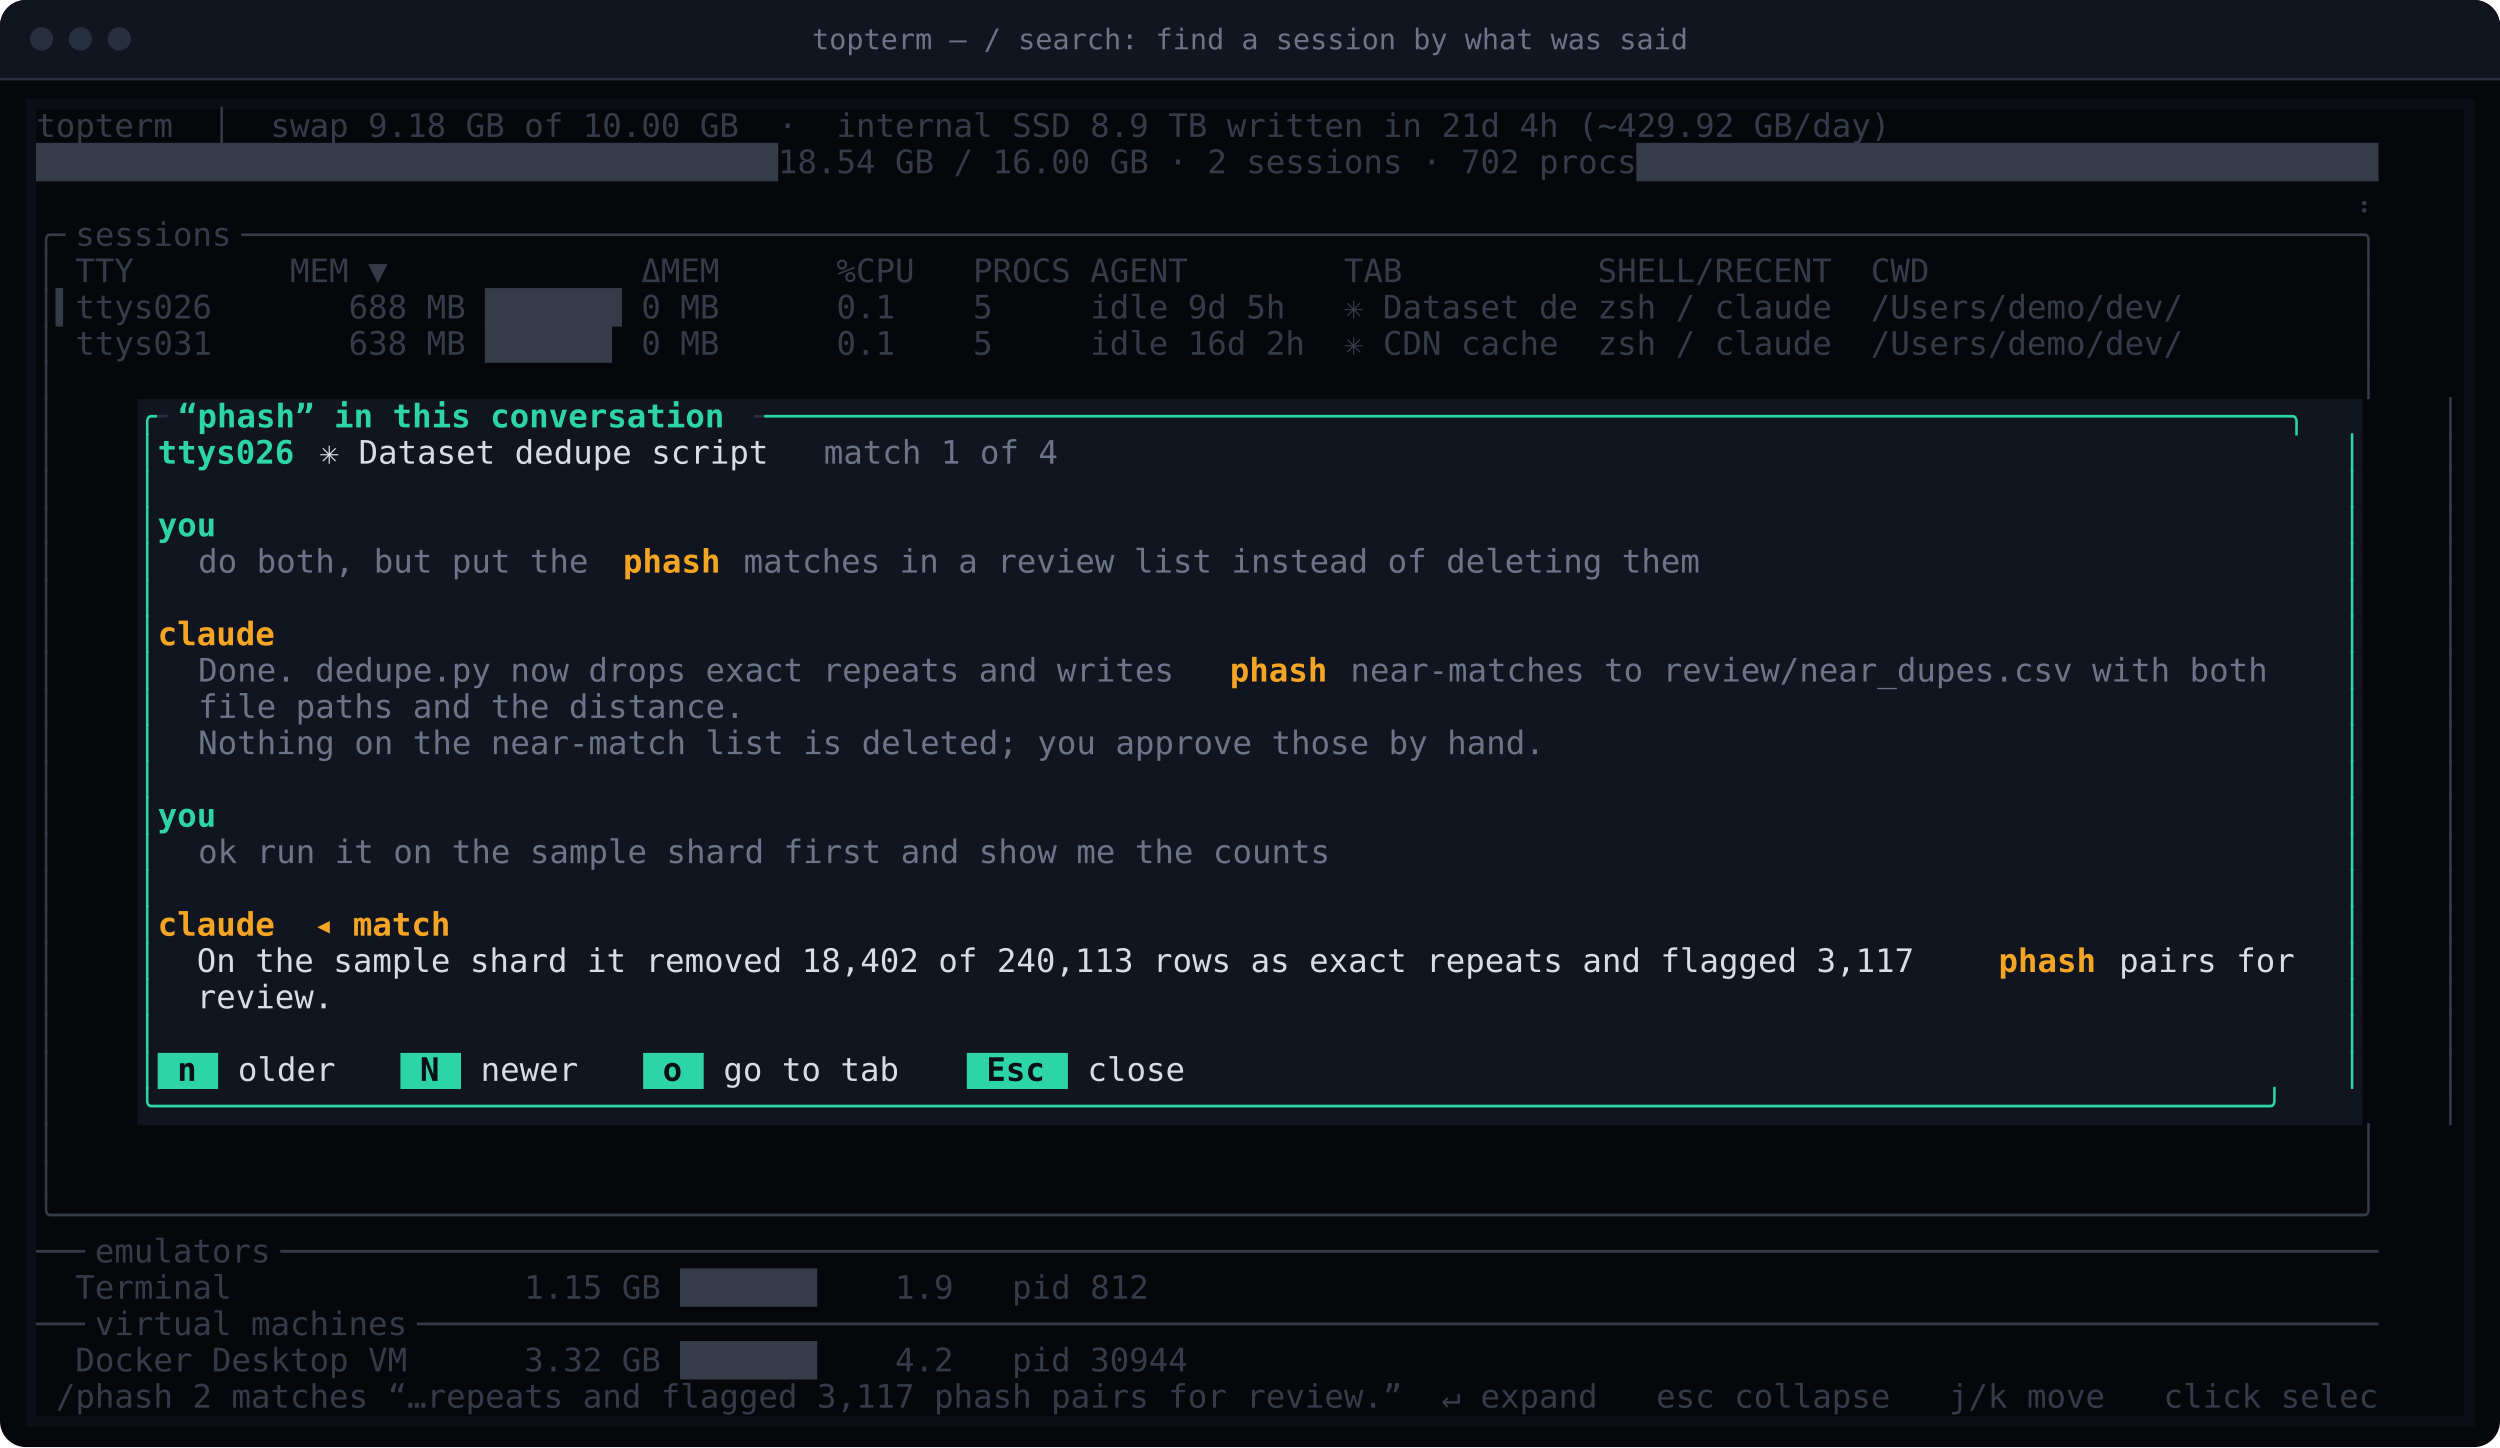
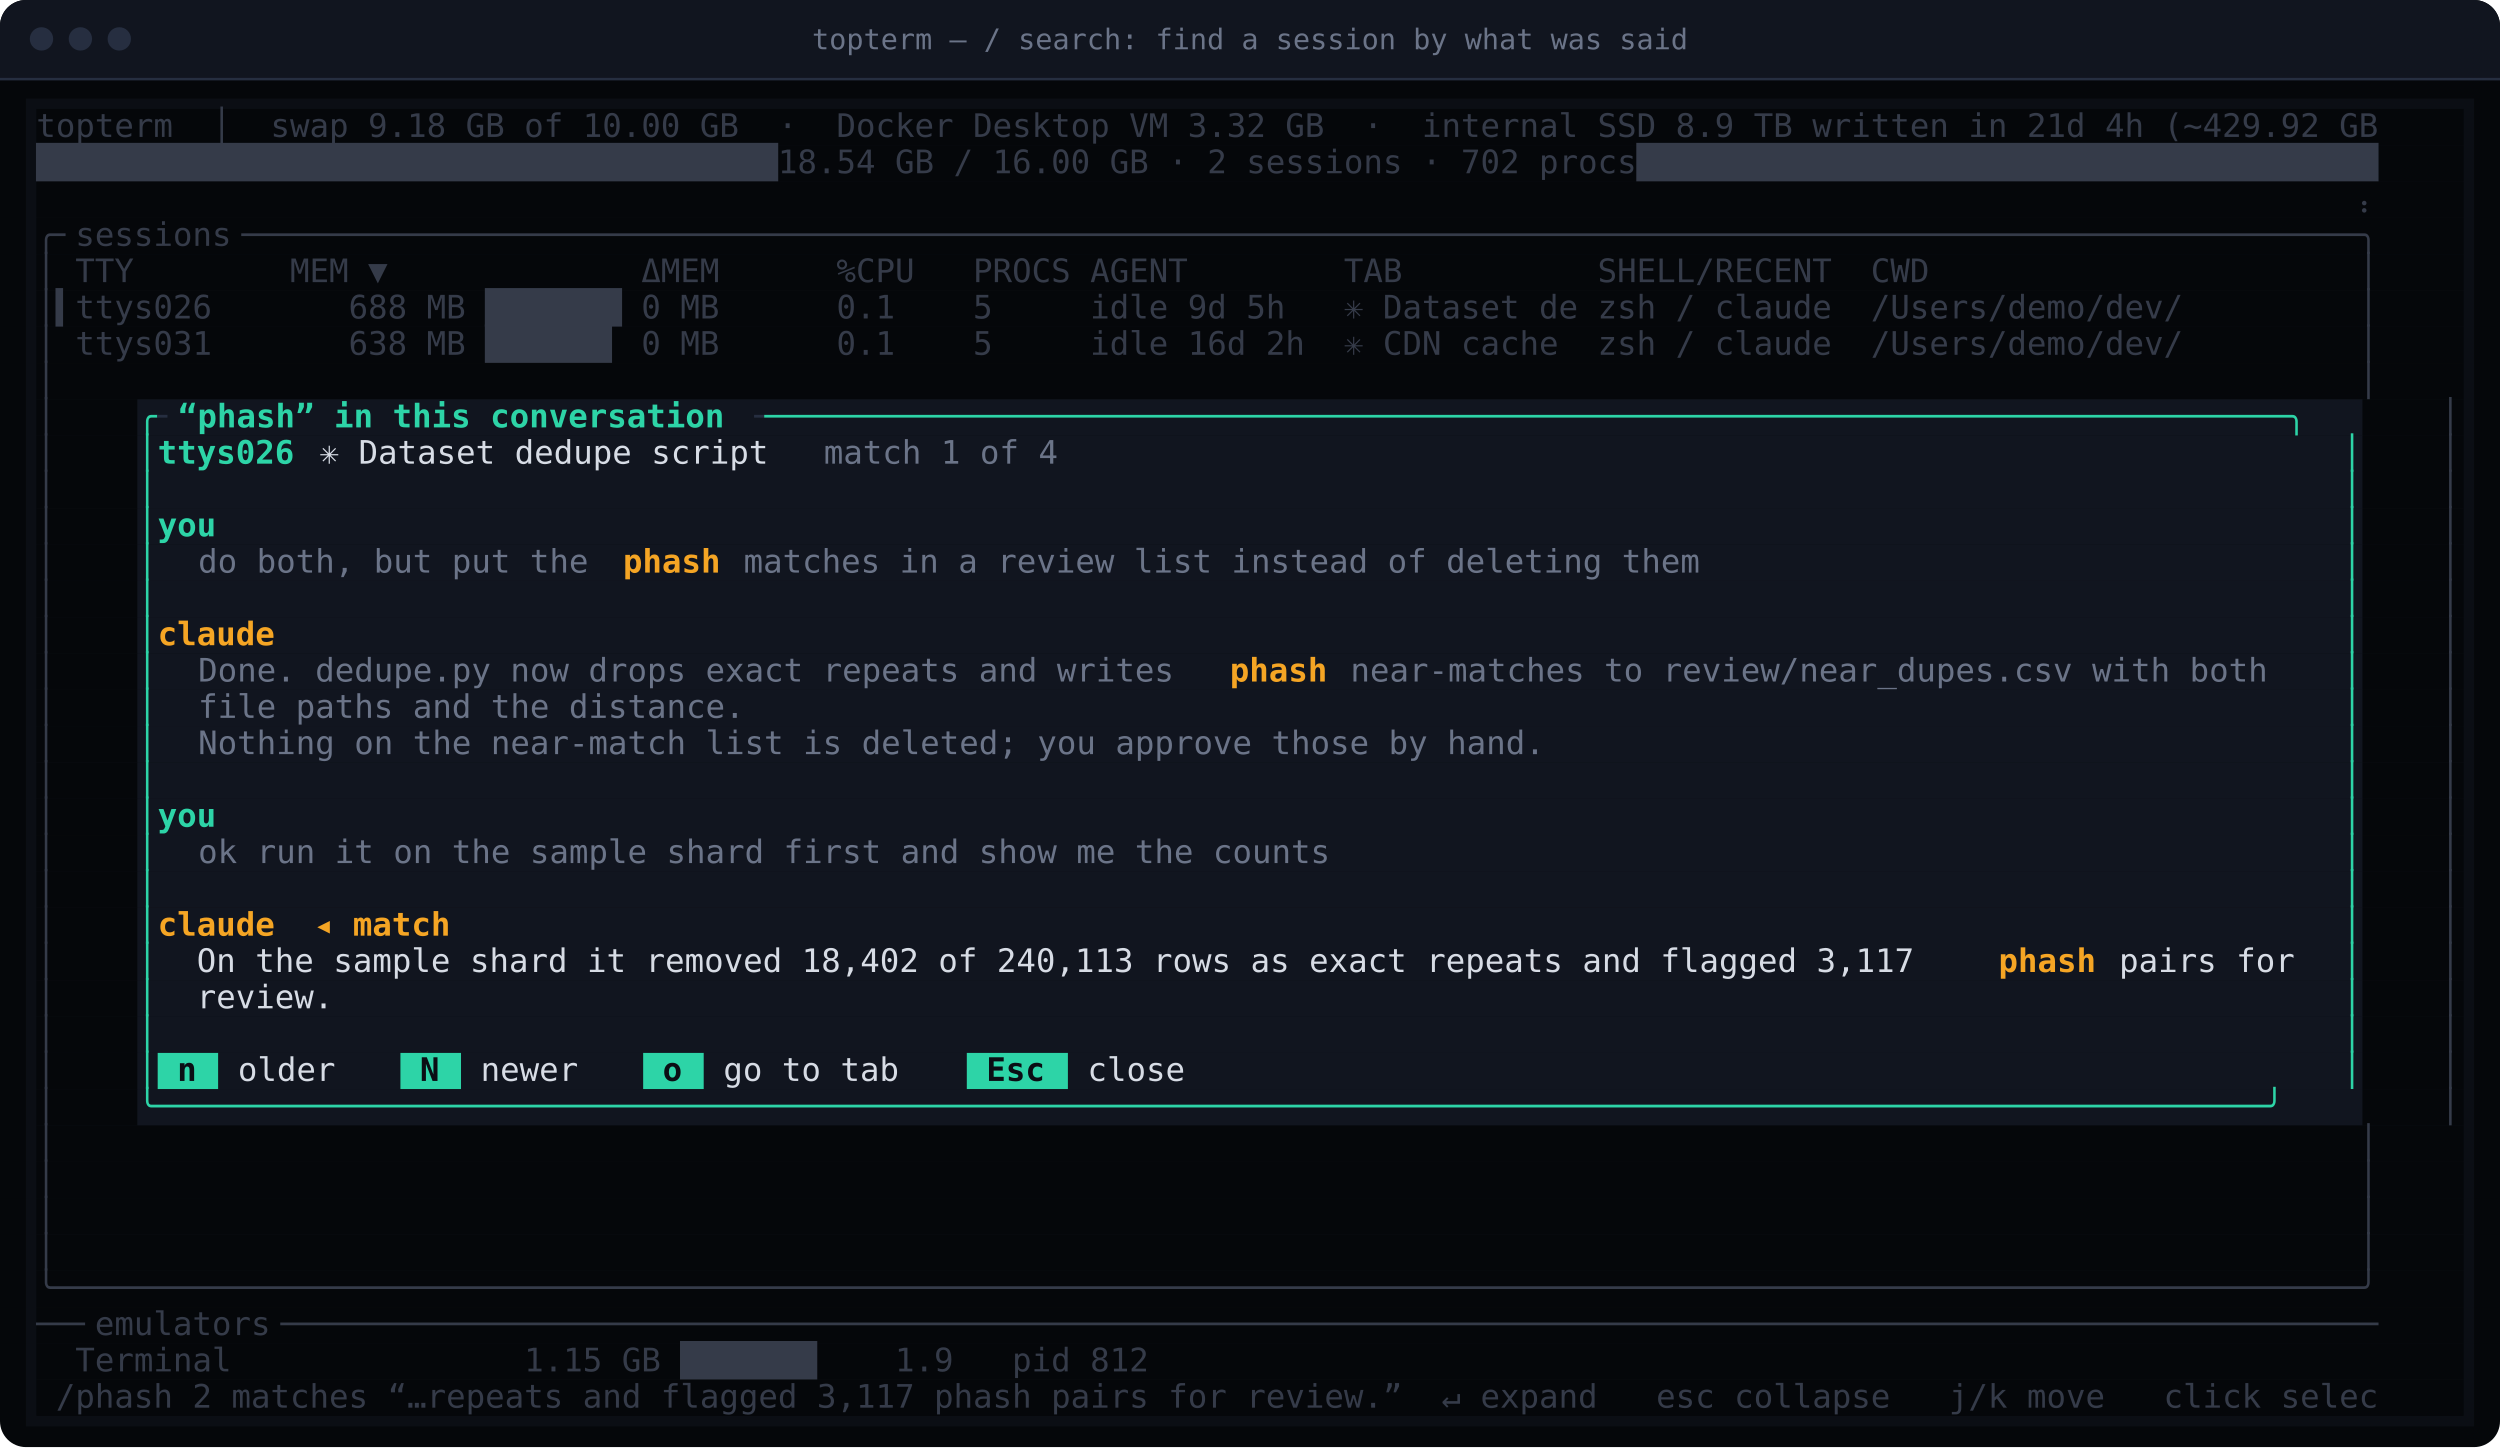
<svg xmlns="http://www.w3.org/2000/svg" width="964" height="558" viewBox="0 0 964.00 558.00" font-family="'SF Mono','SFMono-Regular',Menlo,Monaco,'Cascadia Mono','DejaVu Sans Mono','Liberation Mono',monospace" font-size="12.5" role="img">
  <rect width="964.00" height="558.00" rx="10.0" fill="#05070a" />
  <path d="M0 10.0a10.0 10.0 0 0 1 10.0 -10.0h944.00a10.0 10.0 0 0 1 10.0 10.0v20.00H0Z" fill="#11151f" />
  <rect x="0" y="30.00" width="964.00" height="1" fill="#262e40" />
  <circle cx="16" cy="15.0" r="4.5" fill="#262e40" />
  <circle cx="31" cy="15.0" r="4.5" fill="#262e40" />
  <circle cx="46" cy="15.0" r="4.5" fill="#262e40" />
  <text x="482.00" y="19.0" text-anchor="middle" font-size="11" fill="#6b7488">topterm — / search: find a session by what was said</text>
  <rect x="10.00" y="38.00" width="944.00" height="512.00" fill="#0b0e14" />
  <rect x="14.00" y="42.00" width="936.00" height="14.00" fill="#05070a" />
  <rect x="14.00" y="56.00" width="936.00" height="14.00" fill="#05070a" />
  <rect x="14.00" y="70.00" width="936.00" height="14.00" fill="#05070a" />
  <rect x="14.00" y="84.00" width="936.00" height="14.00" fill="#05070a" />
  <rect x="14.00" y="98.00" width="936.00" height="14.00" fill="#05070a" />
  <rect x="14.00" y="112.00" width="936.00" height="14.00" fill="#05070a" />
  <rect x="14.00" y="126.00" width="936.00" height="14.00" fill="#05070a" />
  <rect x="14.00" y="140.00" width="936.00" height="14.00" fill="#05070a" />
  <rect x="14.00" y="154.00" width="39.00" height="14.00" fill="#05070a" />
  <rect x="53.00" y="154.00" width="858.00" height="14.00" fill="#11151f" />
  <rect x="911.00" y="154.00" width="39.00" height="14.00" fill="#05070a" />
  <rect x="14.00" y="168.00" width="39.00" height="14.00" fill="#05070a" />
  <rect x="53.00" y="168.00" width="858.00" height="14.00" fill="#11151f" />
  <rect x="911.00" y="168.00" width="39.00" height="14.00" fill="#05070a" />
  <rect x="14.00" y="182.00" width="39.00" height="14.00" fill="#05070a" />
  <rect x="53.00" y="182.00" width="858.00" height="14.00" fill="#11151f" />
  <rect x="911.00" y="182.00" width="39.00" height="14.00" fill="#05070a" />
  <rect x="14.00" y="196.00" width="39.00" height="14.00" fill="#05070a" />
  <rect x="53.00" y="196.00" width="858.00" height="14.00" fill="#11151f" />
  <rect x="911.00" y="196.00" width="39.00" height="14.00" fill="#05070a" />
  <rect x="14.00" y="210.00" width="39.00" height="14.00" fill="#05070a" />
  <rect x="53.00" y="210.00" width="858.00" height="14.00" fill="#11151f" />
  <rect x="911.00" y="210.00" width="39.00" height="14.00" fill="#05070a" />
  <rect x="14.00" y="224.00" width="39.00" height="14.00" fill="#05070a" />
  <rect x="53.00" y="224.00" width="858.00" height="14.00" fill="#11151f" />
  <rect x="911.00" y="224.00" width="39.00" height="14.00" fill="#05070a" />
  <rect x="14.00" y="238.00" width="39.00" height="14.00" fill="#05070a" />
  <rect x="53.00" y="238.00" width="858.00" height="14.00" fill="#11151f" />
  <rect x="911.00" y="238.00" width="39.00" height="14.00" fill="#05070a" />
  <rect x="14.00" y="252.00" width="39.00" height="14.00" fill="#05070a" />
  <rect x="53.00" y="252.00" width="858.00" height="14.00" fill="#11151f" />
  <rect x="911.00" y="252.00" width="39.00" height="14.00" fill="#05070a" />
  <rect x="14.00" y="266.00" width="39.00" height="14.00" fill="#05070a" />
  <rect x="53.00" y="266.00" width="858.00" height="14.00" fill="#11151f" />
  <rect x="911.00" y="266.00" width="39.00" height="14.00" fill="#05070a" />
  <rect x="14.00" y="280.00" width="39.00" height="14.00" fill="#05070a" />
  <rect x="53.00" y="280.00" width="858.00" height="14.00" fill="#11151f" />
  <rect x="911.00" y="280.00" width="39.00" height="14.00" fill="#05070a" />
  <rect x="14.00" y="294.00" width="39.00" height="14.00" fill="#05070a" />
  <rect x="53.00" y="294.00" width="858.00" height="14.00" fill="#11151f" />
  <rect x="911.00" y="294.00" width="39.00" height="14.00" fill="#05070a" />
  <rect x="14.00" y="308.00" width="39.00" height="14.00" fill="#05070a" />
  <rect x="53.00" y="308.00" width="858.00" height="14.00" fill="#11151f" />
  <rect x="911.00" y="308.00" width="39.00" height="14.00" fill="#05070a" />
  <rect x="14.00" y="322.00" width="39.00" height="14.00" fill="#05070a" />
  <rect x="53.00" y="322.00" width="858.00" height="14.00" fill="#11151f" />
  <rect x="911.00" y="322.00" width="39.00" height="14.00" fill="#05070a" />
  <rect x="14.00" y="336.00" width="39.00" height="14.00" fill="#05070a" />
  <rect x="53.00" y="336.00" width="858.00" height="14.00" fill="#11151f" />
  <rect x="911.00" y="336.00" width="39.00" height="14.00" fill="#05070a" />
  <rect x="14.00" y="350.00" width="39.00" height="14.00" fill="#05070a" />
  <rect x="53.00" y="350.00" width="858.00" height="14.00" fill="#11151f" />
  <rect x="911.00" y="350.00" width="39.00" height="14.00" fill="#05070a" />
  <rect x="14.00" y="364.00" width="39.00" height="14.00" fill="#05070a" />
  <rect x="53.00" y="364.00" width="858.00" height="14.00" fill="#11151f" />
  <rect x="911.00" y="364.00" width="39.00" height="14.00" fill="#05070a" />
  <rect x="14.00" y="378.00" width="39.00" height="14.00" fill="#05070a" />
  <rect x="53.00" y="378.00" width="858.00" height="14.00" fill="#11151f" />
  <rect x="911.00" y="378.00" width="39.00" height="14.00" fill="#05070a" />
  <rect x="14.00" y="392.00" width="39.00" height="14.00" fill="#05070a" />
  <rect x="53.00" y="392.00" width="858.00" height="14.00" fill="#11151f" />
  <rect x="911.00" y="392.00" width="39.00" height="14.00" fill="#05070a" />
  <rect x="14.00" y="406.00" width="39.00" height="14.00" fill="#05070a" />
  <rect x="53.00" y="406.00" width="7.80" height="14.00" fill="#11151f" />
  <rect x="60.80" y="406.00" width="23.40" height="14.00" fill="#2dd4a7" />
  <rect x="84.20" y="406.00" width="70.20" height="14.00" fill="#11151f" />
  <rect x="154.40" y="406.00" width="23.40" height="14.00" fill="#2dd4a7" />
  <rect x="177.80" y="406.00" width="70.20" height="14.00" fill="#11151f" />
  <rect x="248.00" y="406.00" width="23.40" height="14.00" fill="#2dd4a7" />
  <rect x="271.40" y="406.00" width="101.40" height="14.00" fill="#11151f" />
  <rect x="372.80" y="406.00" width="39.00" height="14.00" fill="#2dd4a7" />
  <rect x="411.80" y="406.00" width="499.20" height="14.00" fill="#11151f" />
  <rect x="911.00" y="406.00" width="39.00" height="14.00" fill="#05070a" />
  <rect x="14.00" y="420.00" width="39.00" height="14.00" fill="#05070a" />
  <rect x="53.00" y="420.00" width="858.00" height="14.00" fill="#11151f" />
  <rect x="911.00" y="420.00" width="39.00" height="14.00" fill="#05070a" />
  <rect x="14.00" y="434.00" width="936.00" height="14.00" fill="#05070a" />
  <rect x="14.00" y="448.00" width="936.00" height="14.00" fill="#05070a" />
  <rect x="14.00" y="462.00" width="936.00" height="14.00" fill="#05070a" />
  <rect x="14.00" y="476.00" width="936.00" height="14.00" fill="#05070a" />
  <rect x="14.00" y="490.00" width="936.00" height="14.00" fill="#05070a" />
  <rect x="14.00" y="504.00" width="936.00" height="14.00" fill="#05070a" />
  <rect x="14.00" y="518.00" width="936.00" height="14.00" fill="#05070a" />
  <rect x="14.00" y="532.00" width="936.00" height="14.00" fill="#05070a" />
  <text y="52.80" fill="#d7dce5" xml:space="preserve">
-     <tspan x="14.00" textLength="936.00" lengthAdjust="spacingAndGlyphs" fill="#353b49">topterm  │  swap 9.18 GB of 10.00 GB  ·  internal SSD 8.9 TB written in 21d 4h (~429.92 GB/day)                         </tspan>
+     <tspan x="14.00" textLength="936.00" lengthAdjust="spacingAndGlyphs" fill="#353b49">topterm  │  swap 9.18 GB of 10.00 GB  ·  Docker Desktop VM 3.32 GB  ·  internal SSD 8.9 TB written in 21d 4h (~429.92 GB</tspan>
  </text>
  <text y="66.80" fill="#d7dce5" xml:space="preserve">
    <tspan x="14.00" textLength="936.00" lengthAdjust="spacingAndGlyphs" fill="#353b49">██████████████████████████████████████18.54 GB / 16.00 GB · 2 sessions · 702 procs██████████████████████████████████████</tspan>
  </text>
  <text y="80.80" fill="#d7dce5" xml:space="preserve">
    <tspan x="14.00" textLength="936.00" lengthAdjust="spacingAndGlyphs" fill="#353b49">⠀⠀⠀⠀⠀⠀⠀⠀⠀⠀⠀⠀⠀⠀⠀⠀⠀⠀⠀⠀⠀⠀⠀⠀⠀⠀⠀⠀⠀⠀⠀⠀⠀⠀⠀⠀⠀⠀⠀⠀⠀⠀⠀⠀⠀⠀⠀⠀⠀⠀⠀⠀⠀⠀⠀⠀⠀⠀⠀⠀⠀⠀⠀⠀⠀⠀⠀⠀⠀⠀⠀⠀⠀⠀⠀⠀⠀⠀⠀⠀⠀⠀⠀⠀⠀⠀⠀⠀⠀⠀⠀⠀⠀⠀⠀⠀⠀⠀⠀⠀⠀⠀⠀⠀⠀⠀⠀⠀⠀⠀⠀⠀⠀⠀⠀⠀⠀⠀⠀⢠</tspan>
  </text>
  <text y="94.80" fill="#d7dce5" xml:space="preserve">
    <tspan x="14.00" textLength="936.00" lengthAdjust="spacingAndGlyphs" fill="#353b49">╭╴sessions╶────────────────────────────────────────────────────────────────────────────────────────────────────────────╮</tspan>
  </text>
  <text y="108.80" fill="#d7dce5" xml:space="preserve">
    <tspan x="14.00" textLength="936.00" lengthAdjust="spacingAndGlyphs" fill="#353b49">│ TTY        MEM ▼             ΔMEM      %CPU   PROCS AGENT        TAB          SHELL/RECENT  CWD                      │</tspan>
  </text>
  <text y="122.80" fill="#d7dce5" xml:space="preserve">
    <tspan x="14.00" textLength="936.00" lengthAdjust="spacingAndGlyphs" fill="#353b49">│▍ttys026       688 MB ███████ 0 MB      0.1    5     idle 9d 5h   ✳ Dataset de zsh / claude  /Users/demo/dev/         │</tspan>
  </text>
  <text y="136.80" fill="#d7dce5" xml:space="preserve">
    <tspan x="14.00" textLength="936.00" lengthAdjust="spacingAndGlyphs" fill="#353b49">│ ttys031       638 MB ██████▌ 0 MB      0.1    5     idle 16d 2h  ✳ CDN cache  zsh / claude  /Users/demo/dev/         │</tspan>
  </text>
  <text y="150.80" fill="#d7dce5" xml:space="preserve">
    <tspan x="14.00" textLength="936.00" lengthAdjust="spacingAndGlyphs" fill="#353b49">│                                                                                                                      │</tspan>
  </text>
  <text y="164.80" fill="#d7dce5" xml:space="preserve">
    <tspan x="14.00" textLength="39.00" lengthAdjust="spacingAndGlyphs" fill="#353b49">│    </tspan>
    <tspan x="53.00" textLength="7.80" lengthAdjust="spacingAndGlyphs" fill="#2dd4a7">╭</tspan>
    <tspan x="60.80" textLength="7.80" lengthAdjust="spacingAndGlyphs" fill="#262e40">╴</tspan>
    <tspan x="68.60" textLength="218.40" lengthAdjust="spacingAndGlyphs" font-weight="700" fill="#2dd4a7">“phash” in this conversation</tspan>
    <tspan x="287.00" textLength="7.80" lengthAdjust="spacingAndGlyphs" fill="#262e40">╶</tspan>
    <tspan x="294.80" textLength="616.20" lengthAdjust="spacingAndGlyphs" fill="#2dd4a7">──────────────────────────────────────────────────────────────────────────────╮</tspan>
    <tspan x="911.00" textLength="39.00" lengthAdjust="spacingAndGlyphs" fill="#353b49">    │</tspan>
  </text>
  <text y="178.80" fill="#d7dce5" xml:space="preserve">
    <tspan x="14.00" textLength="39.00" lengthAdjust="spacingAndGlyphs" fill="#353b49">│    </tspan>
    <tspan x="53.00" textLength="7.80" lengthAdjust="spacingAndGlyphs" fill="#2dd4a7">│</tspan>
    <tspan x="60.80" textLength="62.40" lengthAdjust="spacingAndGlyphs" font-weight="700" fill="#2dd4a7">ttys026 </tspan>
    <tspan x="123.20" textLength="179.40" lengthAdjust="spacingAndGlyphs">✳ Dataset dedupe script</tspan>
    <tspan x="302.60" textLength="109.20" lengthAdjust="spacingAndGlyphs" fill="#6b7488">  match 1 of 4</tspan>
    <tspan x="903.20" textLength="7.80" lengthAdjust="spacingAndGlyphs" fill="#2dd4a7">│</tspan>
    <tspan x="911.00" textLength="39.00" lengthAdjust="spacingAndGlyphs" fill="#353b49">    │</tspan>
  </text>
  <text y="192.80" fill="#d7dce5" xml:space="preserve">
    <tspan x="14.00" textLength="39.00" lengthAdjust="spacingAndGlyphs" fill="#353b49">│    </tspan>
    <tspan x="53.00" textLength="7.80" lengthAdjust="spacingAndGlyphs" fill="#2dd4a7">│</tspan>
    <tspan x="903.20" textLength="7.80" lengthAdjust="spacingAndGlyphs" fill="#2dd4a7">│</tspan>
    <tspan x="911.00" textLength="39.00" lengthAdjust="spacingAndGlyphs" fill="#353b49">    │</tspan>
  </text>
  <text y="206.80" fill="#d7dce5" xml:space="preserve">
    <tspan x="14.00" textLength="39.00" lengthAdjust="spacingAndGlyphs" fill="#353b49">│    </tspan>
    <tspan x="53.00" textLength="7.80" lengthAdjust="spacingAndGlyphs" fill="#2dd4a7">│</tspan>
    <tspan x="60.80" textLength="23.40" lengthAdjust="spacingAndGlyphs" font-weight="700" fill="#2dd4a7">you</tspan>
    <tspan x="903.20" textLength="7.80" lengthAdjust="spacingAndGlyphs" fill="#2dd4a7">│</tspan>
    <tspan x="911.00" textLength="39.00" lengthAdjust="spacingAndGlyphs" fill="#353b49">    │</tspan>
  </text>
  <text y="220.80" fill="#d7dce5" xml:space="preserve">
    <tspan x="14.00" textLength="39.00" lengthAdjust="spacingAndGlyphs" fill="#353b49">│    </tspan>
    <tspan x="53.00" textLength="7.80" lengthAdjust="spacingAndGlyphs" fill="#2dd4a7">│</tspan>
    <tspan x="76.40" textLength="163.80" lengthAdjust="spacingAndGlyphs" fill="#6b7488">do both, but put the </tspan>
    <tspan x="240.20" textLength="39.00" lengthAdjust="spacingAndGlyphs" font-weight="700" fill="#f5a524">phash</tspan>
    <tspan x="279.20" textLength="390.00" lengthAdjust="spacingAndGlyphs" fill="#6b7488"> matches in a review list instead of deleting them</tspan>
    <tspan x="903.20" textLength="7.80" lengthAdjust="spacingAndGlyphs" fill="#2dd4a7">│</tspan>
    <tspan x="911.00" textLength="39.00" lengthAdjust="spacingAndGlyphs" fill="#353b49">    │</tspan>
  </text>
  <text y="234.80" fill="#d7dce5" xml:space="preserve">
    <tspan x="14.00" textLength="39.00" lengthAdjust="spacingAndGlyphs" fill="#353b49">│    </tspan>
    <tspan x="53.00" textLength="7.80" lengthAdjust="spacingAndGlyphs" fill="#2dd4a7">│</tspan>
    <tspan x="903.20" textLength="7.80" lengthAdjust="spacingAndGlyphs" fill="#2dd4a7">│</tspan>
    <tspan x="911.00" textLength="39.00" lengthAdjust="spacingAndGlyphs" fill="#353b49">    │</tspan>
  </text>
  <text y="248.80" fill="#d7dce5" xml:space="preserve">
    <tspan x="14.00" textLength="39.00" lengthAdjust="spacingAndGlyphs" fill="#353b49">│    </tspan>
    <tspan x="53.00" textLength="7.80" lengthAdjust="spacingAndGlyphs" fill="#2dd4a7">│</tspan>
    <tspan x="60.80" textLength="46.80" lengthAdjust="spacingAndGlyphs" font-weight="700" fill="#f5a524">claude</tspan>
    <tspan x="903.20" textLength="7.80" lengthAdjust="spacingAndGlyphs" fill="#2dd4a7">│</tspan>
    <tspan x="911.00" textLength="39.00" lengthAdjust="spacingAndGlyphs" fill="#353b49">    │</tspan>
  </text>
  <text y="262.80" fill="#d7dce5" xml:space="preserve">
    <tspan x="14.00" textLength="39.00" lengthAdjust="spacingAndGlyphs" fill="#353b49">│    </tspan>
    <tspan x="53.00" textLength="7.80" lengthAdjust="spacingAndGlyphs" fill="#2dd4a7">│</tspan>
    <tspan x="76.40" textLength="397.80" lengthAdjust="spacingAndGlyphs" fill="#6b7488">Done. dedupe.py now drops exact repeats and writes </tspan>
    <tspan x="474.20" textLength="39.00" lengthAdjust="spacingAndGlyphs" font-weight="700" fill="#f5a524">phash</tspan>
    <tspan x="513.20" textLength="374.40" lengthAdjust="spacingAndGlyphs" fill="#6b7488"> near-matches to review/near_dupes.csv with both</tspan>
    <tspan x="903.20" textLength="7.80" lengthAdjust="spacingAndGlyphs" fill="#2dd4a7">│</tspan>
    <tspan x="911.00" textLength="39.00" lengthAdjust="spacingAndGlyphs" fill="#353b49">    │</tspan>
  </text>
  <text y="276.80" fill="#d7dce5" xml:space="preserve">
    <tspan x="14.00" textLength="39.00" lengthAdjust="spacingAndGlyphs" fill="#353b49">│    </tspan>
    <tspan x="53.00" textLength="7.80" lengthAdjust="spacingAndGlyphs" fill="#2dd4a7">│</tspan>
    <tspan x="76.40" textLength="218.40" lengthAdjust="spacingAndGlyphs" fill="#6b7488">file paths and the distance.</tspan>
    <tspan x="903.20" textLength="7.80" lengthAdjust="spacingAndGlyphs" fill="#2dd4a7">│</tspan>
    <tspan x="911.00" textLength="39.00" lengthAdjust="spacingAndGlyphs" fill="#353b49">    │</tspan>
  </text>
  <text y="290.80" fill="#d7dce5" xml:space="preserve">
    <tspan x="14.00" textLength="39.00" lengthAdjust="spacingAndGlyphs" fill="#353b49">│    </tspan>
    <tspan x="53.00" textLength="7.80" lengthAdjust="spacingAndGlyphs" fill="#2dd4a7">│</tspan>
    <tspan x="76.40" textLength="538.20" lengthAdjust="spacingAndGlyphs" fill="#6b7488">Nothing on the near-match list is deleted; you approve those by hand.</tspan>
    <tspan x="903.20" textLength="7.80" lengthAdjust="spacingAndGlyphs" fill="#2dd4a7">│</tspan>
    <tspan x="911.00" textLength="39.00" lengthAdjust="spacingAndGlyphs" fill="#353b49">    │</tspan>
  </text>
  <text y="304.80" fill="#d7dce5" xml:space="preserve">
    <tspan x="14.00" textLength="39.00" lengthAdjust="spacingAndGlyphs" fill="#353b49">│    </tspan>
    <tspan x="53.00" textLength="7.80" lengthAdjust="spacingAndGlyphs" fill="#2dd4a7">│</tspan>
    <tspan x="903.20" textLength="7.80" lengthAdjust="spacingAndGlyphs" fill="#2dd4a7">│</tspan>
    <tspan x="911.00" textLength="39.00" lengthAdjust="spacingAndGlyphs" fill="#353b49">    │</tspan>
  </text>
  <text y="318.80" fill="#d7dce5" xml:space="preserve">
    <tspan x="14.00" textLength="39.00" lengthAdjust="spacingAndGlyphs" fill="#353b49">│    </tspan>
    <tspan x="53.00" textLength="7.80" lengthAdjust="spacingAndGlyphs" fill="#2dd4a7">│</tspan>
    <tspan x="60.80" textLength="23.40" lengthAdjust="spacingAndGlyphs" font-weight="700" fill="#2dd4a7">you</tspan>
    <tspan x="903.20" textLength="7.80" lengthAdjust="spacingAndGlyphs" fill="#2dd4a7">│</tspan>
    <tspan x="911.00" textLength="39.00" lengthAdjust="spacingAndGlyphs" fill="#353b49">    │</tspan>
  </text>
  <text y="332.80" fill="#d7dce5" xml:space="preserve">
    <tspan x="14.00" textLength="39.00" lengthAdjust="spacingAndGlyphs" fill="#353b49">│    </tspan>
    <tspan x="53.00" textLength="7.80" lengthAdjust="spacingAndGlyphs" fill="#2dd4a7">│</tspan>
    <tspan x="76.40" textLength="452.40" lengthAdjust="spacingAndGlyphs" fill="#6b7488">ok run it on the sample shard first and show me the counts</tspan>
    <tspan x="903.20" textLength="7.80" lengthAdjust="spacingAndGlyphs" fill="#2dd4a7">│</tspan>
    <tspan x="911.00" textLength="39.00" lengthAdjust="spacingAndGlyphs" fill="#353b49">    │</tspan>
  </text>
  <text y="346.80" fill="#d7dce5" xml:space="preserve">
    <tspan x="14.00" textLength="39.00" lengthAdjust="spacingAndGlyphs" fill="#353b49">│    </tspan>
    <tspan x="53.00" textLength="7.80" lengthAdjust="spacingAndGlyphs" fill="#2dd4a7">│</tspan>
    <tspan x="903.20" textLength="7.80" lengthAdjust="spacingAndGlyphs" fill="#2dd4a7">│</tspan>
    <tspan x="911.00" textLength="39.00" lengthAdjust="spacingAndGlyphs" fill="#353b49">    │</tspan>
  </text>
  <text y="360.80" fill="#d7dce5" xml:space="preserve">
    <tspan x="14.00" textLength="39.00" lengthAdjust="spacingAndGlyphs" fill="#353b49">│    </tspan>
    <tspan x="53.00" textLength="7.80" lengthAdjust="spacingAndGlyphs" fill="#2dd4a7">│</tspan>
    <tspan x="60.80" textLength="117.00" lengthAdjust="spacingAndGlyphs" font-weight="700" fill="#f5a524">claude  ◂ match</tspan>
    <tspan x="903.20" textLength="7.80" lengthAdjust="spacingAndGlyphs" fill="#2dd4a7">│</tspan>
    <tspan x="911.00" textLength="39.00" lengthAdjust="spacingAndGlyphs" fill="#353b49">    │</tspan>
  </text>
  <text y="374.80" fill="#d7dce5" xml:space="preserve">
    <tspan x="14.00" textLength="39.00" lengthAdjust="spacingAndGlyphs" fill="#353b49">│    </tspan>
    <tspan x="53.00" textLength="7.80" lengthAdjust="spacingAndGlyphs" fill="#2dd4a7">│</tspan>
    <tspan x="60.80" textLength="709.80" lengthAdjust="spacingAndGlyphs">  On the sample shard it removed 18,402 of 240,113 rows as exact repeats and flagged 3,117 </tspan>
    <tspan x="770.60" textLength="39.00" lengthAdjust="spacingAndGlyphs" font-weight="700" fill="#f5a524">phash</tspan>
    <tspan x="809.60" textLength="93.60" lengthAdjust="spacingAndGlyphs"> pairs for  </tspan>
    <tspan x="903.20" textLength="7.80" lengthAdjust="spacingAndGlyphs" fill="#2dd4a7">│</tspan>
    <tspan x="911.00" textLength="39.00" lengthAdjust="spacingAndGlyphs" fill="#353b49">    │</tspan>
  </text>
  <text y="388.80" fill="#d7dce5" xml:space="preserve">
    <tspan x="14.00" textLength="39.00" lengthAdjust="spacingAndGlyphs" fill="#353b49">│    </tspan>
    <tspan x="53.00" textLength="7.80" lengthAdjust="spacingAndGlyphs" fill="#2dd4a7">│</tspan>
    <tspan x="60.80" textLength="842.40" lengthAdjust="spacingAndGlyphs">  review.                                                                                                   </tspan>
    <tspan x="903.20" textLength="7.80" lengthAdjust="spacingAndGlyphs" fill="#2dd4a7">│</tspan>
    <tspan x="911.00" textLength="39.00" lengthAdjust="spacingAndGlyphs" fill="#353b49">    │</tspan>
  </text>
  <text y="402.80" fill="#d7dce5" xml:space="preserve">
    <tspan x="14.00" textLength="39.00" lengthAdjust="spacingAndGlyphs" fill="#353b49">│    </tspan>
    <tspan x="53.00" textLength="7.80" lengthAdjust="spacingAndGlyphs" fill="#2dd4a7">│</tspan>
    <tspan x="903.20" textLength="7.80" lengthAdjust="spacingAndGlyphs" fill="#2dd4a7">│</tspan>
    <tspan x="911.00" textLength="39.00" lengthAdjust="spacingAndGlyphs" fill="#353b49">    │</tspan>
  </text>
  <text y="416.80" fill="#d7dce5" xml:space="preserve">
    <tspan x="14.00" textLength="39.00" lengthAdjust="spacingAndGlyphs" fill="#353b49">│    </tspan>
    <tspan x="53.00" textLength="7.80" lengthAdjust="spacingAndGlyphs" fill="#2dd4a7">│</tspan>
    <tspan x="60.80" textLength="23.40" lengthAdjust="spacingAndGlyphs" font-weight="700" fill="#0b0e14"> n </tspan>
    <tspan x="84.20" textLength="70.20" lengthAdjust="spacingAndGlyphs"> older   </tspan>
    <tspan x="154.40" textLength="23.40" lengthAdjust="spacingAndGlyphs" font-weight="700" fill="#0b0e14"> N </tspan>
    <tspan x="177.80" textLength="70.20" lengthAdjust="spacingAndGlyphs"> newer   </tspan>
    <tspan x="248.00" textLength="23.40" lengthAdjust="spacingAndGlyphs" font-weight="700" fill="#0b0e14"> o </tspan>
    <tspan x="271.40" textLength="101.40" lengthAdjust="spacingAndGlyphs"> go to tab   </tspan>
    <tspan x="372.80" textLength="39.00" lengthAdjust="spacingAndGlyphs" font-weight="700" fill="#0b0e14"> Esc </tspan>
    <tspan x="411.80" textLength="491.40" lengthAdjust="spacingAndGlyphs"> close                                                         </tspan>
    <tspan x="903.20" textLength="7.80" lengthAdjust="spacingAndGlyphs" fill="#2dd4a7">│</tspan>
    <tspan x="911.00" textLength="39.00" lengthAdjust="spacingAndGlyphs" fill="#353b49">    │</tspan>
  </text>
  <text y="430.80" fill="#d7dce5" xml:space="preserve">
    <tspan x="14.00" textLength="39.00" lengthAdjust="spacingAndGlyphs" fill="#353b49">│    </tspan>
    <tspan x="53.00" textLength="858.00" lengthAdjust="spacingAndGlyphs" fill="#2dd4a7">╰────────────────────────────────────────────────────────────────────────────────────────────────────────────╯</tspan>
    <tspan x="911.00" textLength="39.00" lengthAdjust="spacingAndGlyphs" fill="#353b49">    │</tspan>
  </text>
  <text y="444.80" fill="#d7dce5" xml:space="preserve">
    <tspan x="14.00" textLength="936.00" lengthAdjust="spacingAndGlyphs" fill="#353b49">│                                                                                                                      │</tspan>
  </text>
  <text y="458.80" fill="#d7dce5" xml:space="preserve">
    <tspan x="14.00" textLength="936.00" lengthAdjust="spacingAndGlyphs" fill="#353b49">│                                                                                                                      │</tspan>
  </text>
  <text y="472.80" fill="#d7dce5" xml:space="preserve">
+     <tspan x="14.00" textLength="936.00" lengthAdjust="spacingAndGlyphs" fill="#353b49">│                                                                                                                      │</tspan>
+   </text>
+   <text y="486.80" fill="#d7dce5" xml:space="preserve">
+     <tspan x="14.00" textLength="936.00" lengthAdjust="spacingAndGlyphs" fill="#353b49">│                                                                                                                      │</tspan>
+   </text>
+   <text y="500.80" fill="#d7dce5" xml:space="preserve">
    <tspan x="14.00" textLength="936.00" lengthAdjust="spacingAndGlyphs" fill="#353b49">╰──────────────────────────────────────────────────────────────────────────────────────────────────────────────────────╯</tspan>
  </text>
-   <text y="486.80" fill="#d7dce5" xml:space="preserve">
+   <text y="514.80" fill="#d7dce5" xml:space="preserve">
    <tspan x="14.00" textLength="936.00" lengthAdjust="spacingAndGlyphs" fill="#353b49">──╴emulators╶───────────────────────────────────────────────────────────────────────────────────────────────────────────</tspan>
  </text>
-   <text y="500.80" fill="#d7dce5" xml:space="preserve">
+   <text y="528.80" fill="#d7dce5" xml:space="preserve">
    <tspan x="14.00" textLength="936.00" lengthAdjust="spacingAndGlyphs" fill="#353b49">  Terminal               1.15 GB ███████    1.9   pid 812                                                               </tspan>
-   </text>
-   <text y="514.80" fill="#d7dce5" xml:space="preserve">
-     <tspan x="14.00" textLength="936.00" lengthAdjust="spacingAndGlyphs" fill="#353b49">──╴virtual machines╶────────────────────────────────────────────────────────────────────────────────────────────────────</tspan>
-   </text>
-   <text y="528.80" fill="#d7dce5" xml:space="preserve">
-     <tspan x="14.00" textLength="936.00" lengthAdjust="spacingAndGlyphs" fill="#353b49">  Docker Desktop VM      3.32 GB ███████    4.2   pid 30944                                                             </tspan>
  </text>
  <text y="542.80" fill="#d7dce5" xml:space="preserve">
    <tspan x="14.00" textLength="936.00" lengthAdjust="spacingAndGlyphs" fill="#353b49"> /phash 2 matches “…repeats and flagged 3,117 phash pairs for review.”  ↵ expand   esc collapse   j/k move   click selec</tspan>
  </text>
</svg>
